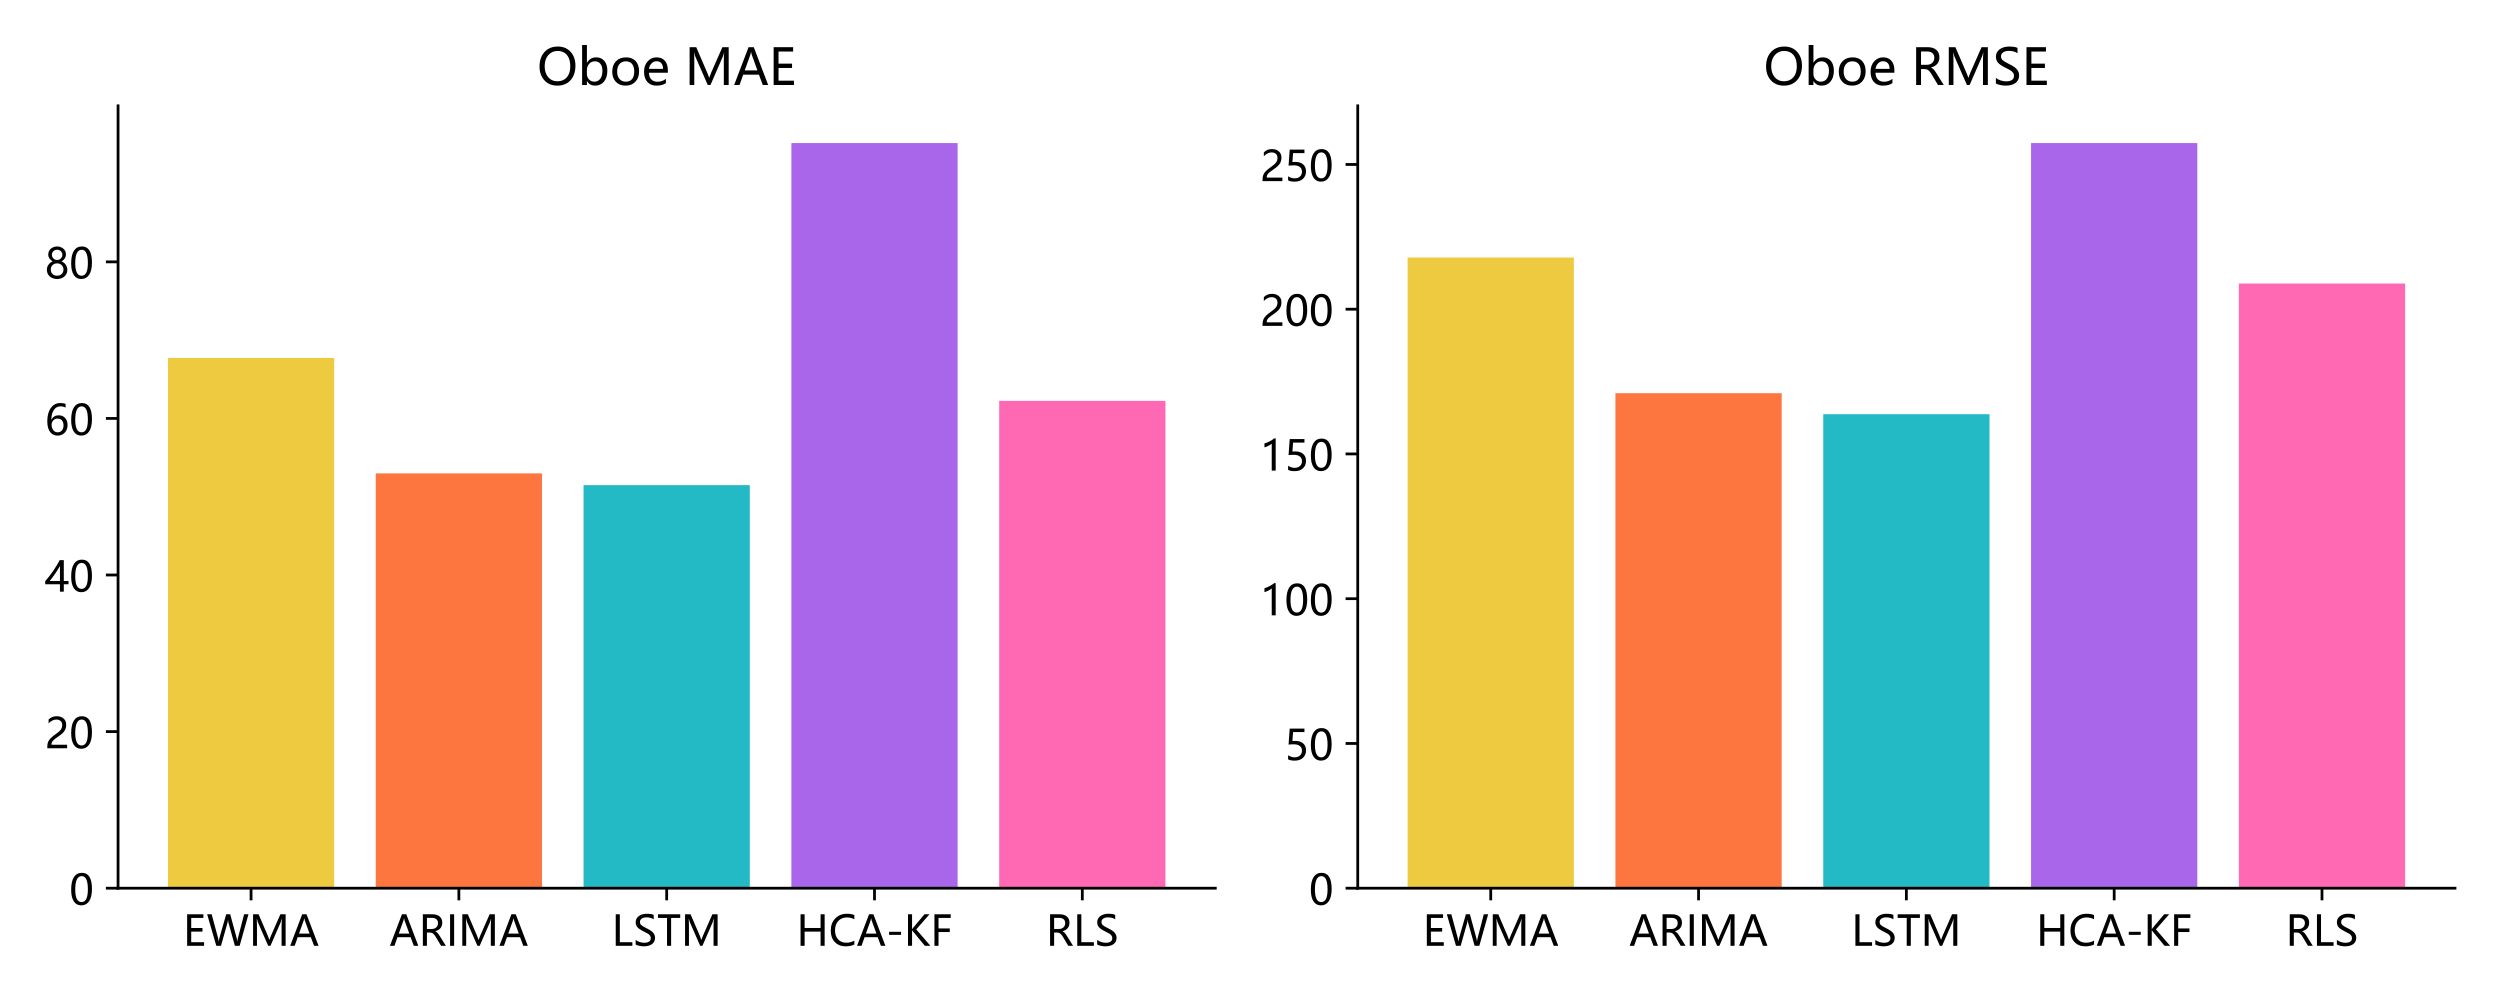
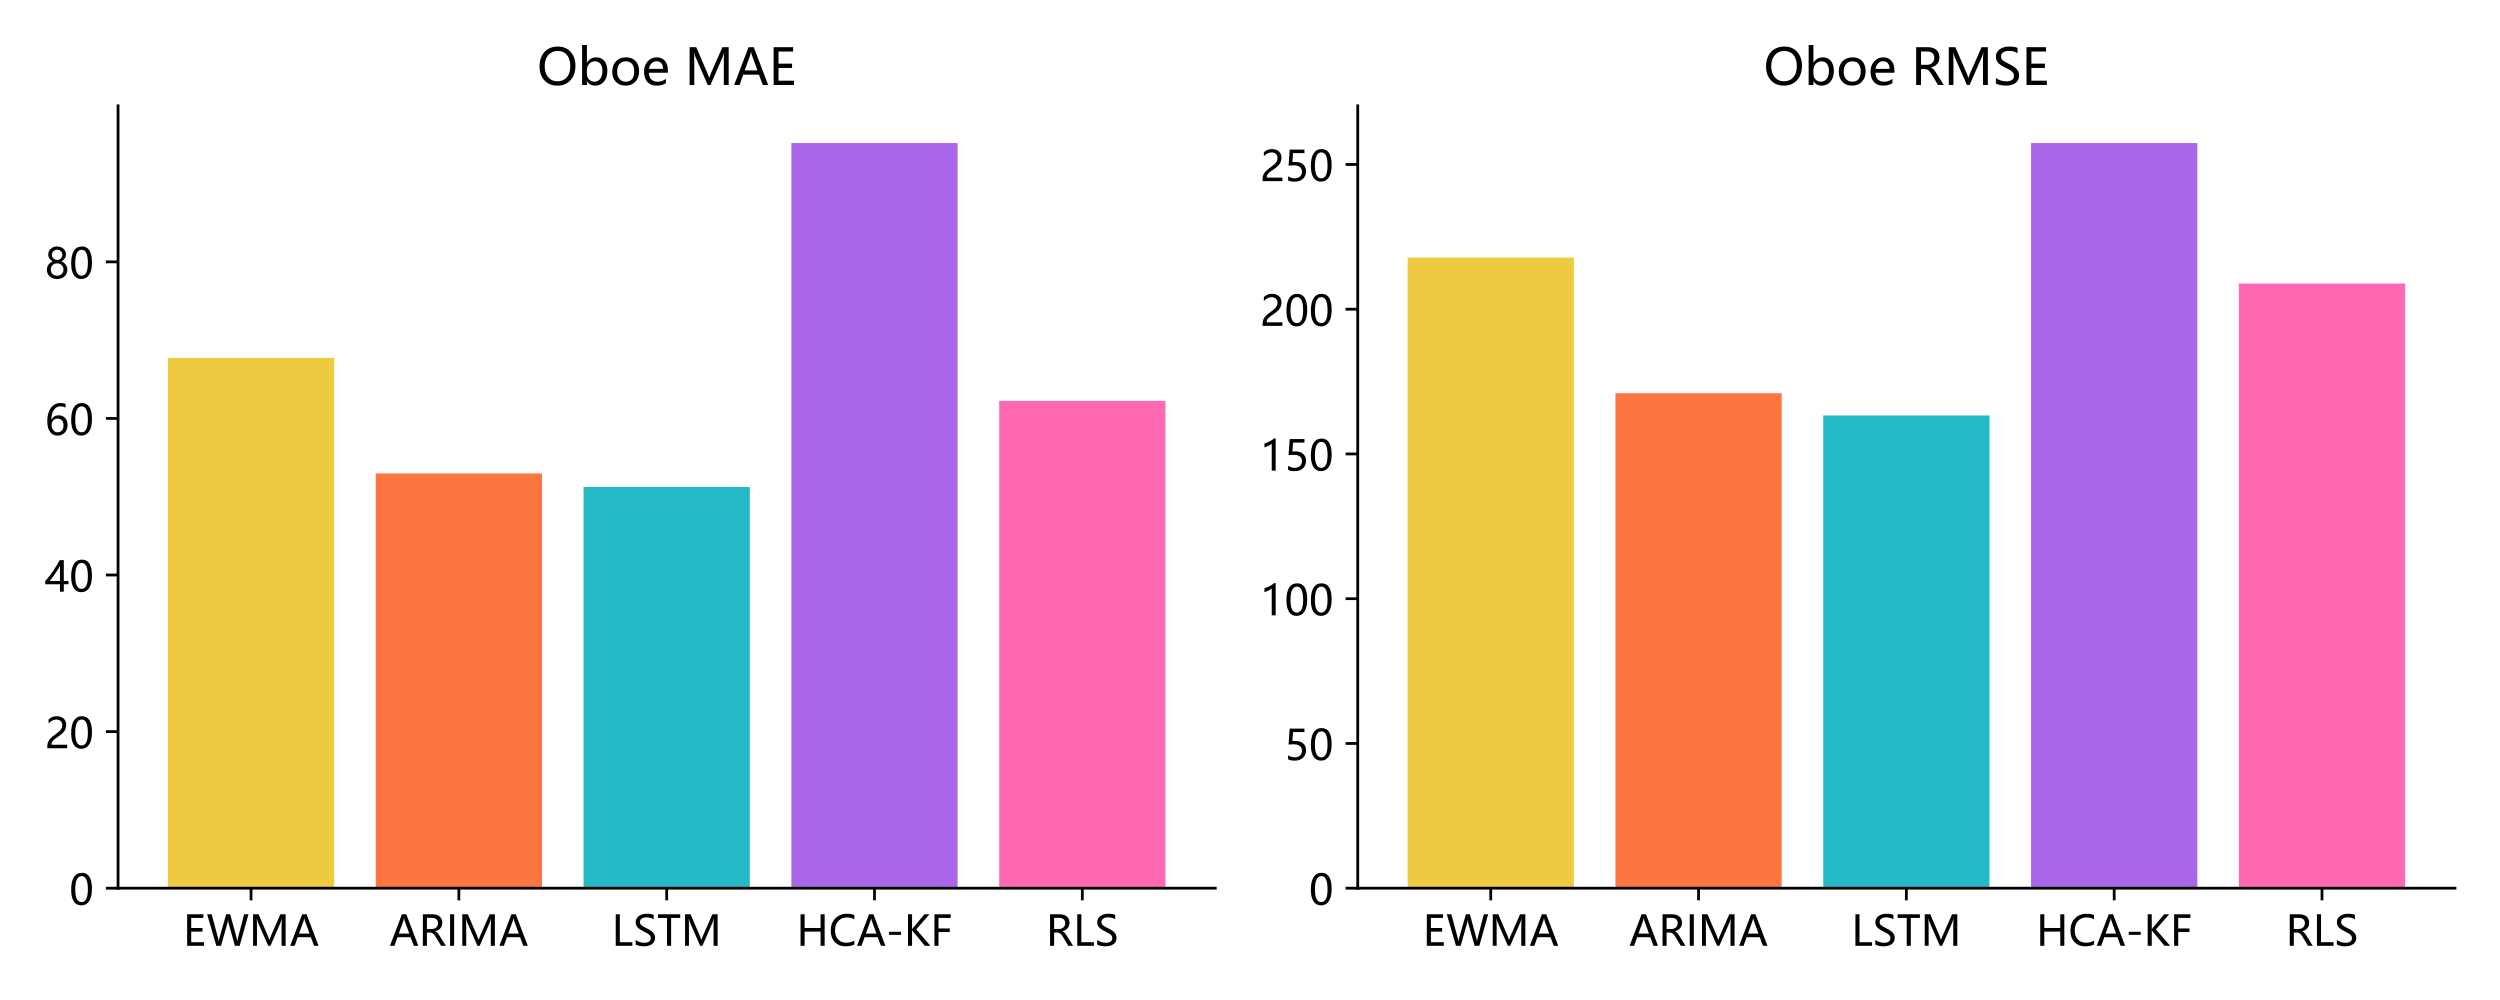
<svg xmlns="http://www.w3.org/2000/svg" xmlns:xlink="http://www.w3.org/1999/xlink" width="720pt" height="288pt" viewBox="0 0 720 288" version="1.1">
  <defs>
    <style type="text/css">*{stroke-linejoin: round; stroke-linecap: butt}</style>
  </defs>
  <g id="figure_1">
    <g id="patch_1">
      <path d="M 0 288  L 720 288  L 720 0  L 0 0  z " style="fill: #ffffff" />
    </g>
    <g id="axes_1">
      <g id="patch_2">
        <path d="M 34 255.8  L 350.01 255.8  L 350.01 30.48  L 34 30.48  z " style="fill: #ffffff" />
      </g>
      <g id="patch_3">
-         <path d="M 48.364 255.8  L 96.244 255.8  L 96.244 103.083  L 48.364 103.083  z " clip-path="url(#pda3c91f792)" style="fill: #eeca40" />
+         <path d="M 48.364 255.8  L 96.244 255.8  L 96.244 103.083  L 48.364 103.083  z " clip-path="url(#p0e3f10a001)" style="fill: #eeca40" />
      </g>
      <g id="patch_4">
-         <path d="M 108.214 255.8  L 156.095 255.8  L 156.095 136.341  L 108.214 136.341  z " clip-path="url(#pda3c91f792)" style="fill: #fd763f" />
+         <path d="M 108.214 255.8  L 156.095 255.8  L 156.095 136.341  L 108.214 136.341  z " clip-path="url(#p0e3f10a001)" style="fill: #fd763f" />
      </g>
      <g id="patch_5">
-         <path d="M 168.065 255.8  L 215.945 255.8  L 215.945 139.712  L 168.065 139.712  z " clip-path="url(#pda3c91f792)" style="fill: #23bac5" />
+         <path d="M 168.065 255.8  L 215.945 255.8  L 215.945 140.262  L 168.065 140.262  z " clip-path="url(#p0e3f10a001)" style="fill: #23bac5" />
      </g>
      <g id="patch_6">
-         <path d="M 227.915 255.8  L 275.796 255.8  L 275.796 41.21  L 227.915 41.21  z " clip-path="url(#pda3c91f792)" style="fill: #aa66eb" />
+         <path d="M 227.915 255.8  L 275.796 255.8  L 275.796 41.21  L 227.915 41.21  z " clip-path="url(#p0e3f10a001)" style="fill: #aa66eb" />
      </g>
      <g id="patch_7">
-         <path d="M 287.766 255.8  L 335.646 255.8  L 335.646 115.445  L 287.766 115.445  z " clip-path="url(#pda3c91f792)" style="fill: #ff69b4" />
+         <path d="M 287.766 255.8  L 335.646 255.8  L 335.646 115.445  L 287.766 115.445  z " clip-path="url(#p0e3f10a001)" style="fill: #ff69b4" />
      </g>
      <g id="matplotlib.axis_1">
        <g id="xtick_1">
          <g id="line2d_1">
            <defs>
-               <path id="mc70ee26638" d="M 0 0  L 0 3.5  " style="stroke: #000000; stroke-width: 0.8" />
+               <path id="m93fbff10bc" d="M 0 0  L 0 3.5  " style="stroke: #000000; stroke-width: 0.8" />
            </defs>
            <g>
-               <use xlink:href="#mc70ee26638" x="72.304" y="255.8" style="stroke: #000000; stroke-width: 0.8" />
+               <use xlink:href="#m93fbff10bc" x="72.304" y="255.8" style="stroke: #000000; stroke-width: 0.8" />
            </g>
          </g>
          <g id="text_1">
            <g transform="translate(52.72549 272.3925) scale(0.12 -0.12)">
              <defs>
                <path id="MicrosoftYaHei-45" d="M 3228 0  L 625 0  L 625 4841  L 3119 4841  L 3119 4284  L 1250 4284  L 1250 2734  L 2981 2734  L 2981 2181  L 1250 2181  L 1250 553  L 3228 553  L 3228 0  z " transform="scale(0.015625)" />
                <path id="MicrosoftYaHei-57" d="M 6431 4841  L 5075 0  L 4347 0  L 3372 3488  Q 3306 3725 3294 3988  L 3281 3988  Q 3263 3728 3194 3494  L 2209 0  L 1488 0  L 84 4841  L 775 4841  L 1763 1184  Q 1828 938 1841 688  L 1859 688  Q 1875 875 1963 1184  L 3009 4841  L 3625 4841  L 4625 1156  Q 4675 975 4706 694  L 4719 694  Q 4734 897 4809 1169  L 5759 4841  L 6431 4841  z " transform="scale(0.015625)" />
                <path id="MicrosoftYaHei-4d" d="M 5003 0  L 5003 3206  Q 5003 3603 5050 4159  L 5034 4159  Q 4953 3809 4891 3672  L 3294 0  L 2947 0  L 1353 3644  Q 1297 3769 1209 4159  L 1191 4159  Q 1222 3822 1222 3178  L 1222 0  L 625 0  L 625 4841  L 1472 4841  L 2900 1522  Q 3063 1141 3116 928  L 3138 928  Q 3300 1375 3366 1534  L 4819 4841  L 5625 4841  L 5625 0  L 5003 0  z " transform="scale(0.015625)" />
                <path id="MicrosoftYaHei-41" d="M 4428 0  L 3738 0  L 3244 1325  L 1228 1325  L 763 0  L 72 0  L 1916 4841  L 2584 4841  L 4428 0  z M 3050 1872  L 2319 3884  Q 2284 3981 2244 4222  L 2228 4222  Q 2194 4003 2150 3884  L 1425 1872  L 3050 1872  z " transform="scale(0.015625)" />
              </defs>
              <use xlink:href="#MicrosoftYaHei-45" />
              <use xlink:href="#MicrosoftYaHei-57" x="56.48" />
              <use xlink:href="#MicrosoftYaHei-4d" x="158.238" />
              <use xlink:href="#MicrosoftYaHei-41" x="255.943" />
            </g>
          </g>
        </g>
        <g id="xtick_2">
          <g id="line2d_2">
            <g>
-               <use xlink:href="#mc70ee26638" x="132.155" y="255.8" style="stroke: #000000; stroke-width: 0.8" />
+               <use xlink:href="#m93fbff10bc" x="132.155" y="255.8" style="stroke: #000000; stroke-width: 0.8" />
            </g>
          </g>
          <g id="text_2">
            <g transform="translate(112.169 272.3925) scale(0.12 -0.12)">
              <defs>
                <path id="MicrosoftYaHei-52" d="M 4159 0  L 3422 0  L 2619 1344  Q 2378 1747 2178 1892  Q 1978 2038 1700 2038  L 1250 2038  L 1250 0  L 625 0  L 625 4841  L 2100 4841  Q 2806 4841 3206 4500  Q 3606 4159 3606 3547  Q 3606 2541 2531 2241  L 2531 2225  Q 2731 2141 2876 1984  Q 3022 1828 3253 1450  L 4159 0  z M 1250 4294  L 1250 2584  L 1988 2584  Q 2416 2584 2683 2834  Q 2950 3084 2950 3491  Q 2950 3869 2706 4081  Q 2463 4294 1997 4294  L 1250 4294  z " transform="scale(0.015625)" />
                <path id="MicrosoftYaHei-49" d="M 1250 4841  L 1250 0  L 625 0  L 625 4841  L 1250 4841  z " transform="scale(0.015625)" />
              </defs>
              <use xlink:href="#MicrosoftYaHei-41" />
              <use xlink:href="#MicrosoftYaHei-52" x="70.361" />
              <use xlink:href="#MicrosoftYaHei-49" x="135.645" />
              <use xlink:href="#MicrosoftYaHei-4d" x="165.039" />
              <use xlink:href="#MicrosoftYaHei-41" x="262.744" />
            </g>
          </g>
        </g>
        <g id="xtick_3">
          <g id="line2d_3">
            <g>
-               <use xlink:href="#mc70ee26638" x="192.005" y="255.8" style="stroke: #000000; stroke-width: 0.8" />
+               <use xlink:href="#m93fbff10bc" x="192.005" y="255.8" style="stroke: #000000; stroke-width: 0.8" />
            </g>
          </g>
          <g id="text_3">
            <g transform="translate(176.1612 272.3925) scale(0.12 -0.12)">
              <defs>
                <path id="MicrosoftYaHei-4c" d="M 3178 0  L 625 0  L 625 4841  L 1250 4841  L 1250 553  L 3178 553  L 3178 0  z " transform="scale(0.015625)" />
                <path id="MicrosoftYaHei-53" d="M 400 909  Q 622 716 994 591  Q 1366 466 1700 466  Q 2719 466 2719 1191  Q 2719 1394 2609 1556  Q 2500 1719 2309 1844  Q 2119 1969 1594 2228  Q 866 2591 634 2902  Q 403 3213 403 3613  Q 403 4216 887 4569  Q 1372 4922 2109 4922  Q 2831 4922 3169 4747  L 3169 4066  Q 2731 4369 2063 4369  Q 1619 4369 1339 4183  Q 1059 3997 1059 3666  Q 1059 3372 1253 3187  Q 1447 3003 2094 2684  Q 2806 2344 3090 2003  Q 3375 1663 3375 1238  Q 3375 600 2912 259  Q 2450 -81 1628 -81  Q 1341 -81 958 -1  Q 575 78 400 197  L 400 909  z " transform="scale(0.015625)" />
                <path id="MicrosoftYaHei-54" d="M 3550 4284  L 2153 4284  L 2153 0  L 1525 0  L 1525 4284  L 134 4284  L 134 4841  L 3550 4841  L 3550 4284  z " transform="scale(0.015625)" />
              </defs>
              <use xlink:href="#MicrosoftYaHei-4c" />
              <use xlink:href="#MicrosoftYaHei-53" x="51.318" />
              <use xlink:href="#MicrosoftYaHei-54" x="109.033" />
              <use xlink:href="#MicrosoftYaHei-4d" x="166.357" />
            </g>
          </g>
        </g>
        <g id="xtick_4">
          <g id="line2d_4">
            <g>
-               <use xlink:href="#mc70ee26638" x="251.855" y="255.8" style="stroke: #000000; stroke-width: 0.8" />
+               <use xlink:href="#m93fbff10bc" x="251.855" y="255.8" style="stroke: #000000; stroke-width: 0.8" />
            </g>
          </g>
          <g id="text_4">
            <g transform="translate(229.3873 272.3925) scale(0.12 -0.12)">
              <defs>
                <path id="MicrosoftYaHei-48" d="M 4325 0  L 3700 0  L 3700 2181  L 1250 2181  L 1250 0  L 625 0  L 625 4841  L 1250 4841  L 1250 2738  L 3700 2738  L 3700 4841  L 4325 4841  L 4325 0  z " transform="scale(0.015625)" />
                <path id="MicrosoftYaHei-43" d="M 3938 200  Q 3403 -81 2597 -81  Q 1556 -81 934 580  Q 313 1241 313 2328  Q 313 3497 1013 4209  Q 1713 4922 2791 4922  Q 3484 4922 3938 4725  L 3938 4072  Q 3419 4359 2797 4359  Q 1988 4359 1478 3820  Q 969 3281 969 2366  Q 969 1497 1444 986  Q 1919 475 2688 475  Q 3406 475 3938 800  L 3938 200  z " transform="scale(0.015625)" />
                <path id="MicrosoftYaHei-2d" d="M 2328 1681  L 488 1681  L 488 2153  L 2328 2153  L 2328 1681  z " transform="scale(0.015625)" />
                <path id="MicrosoftYaHei-4b" d="M 4069 0  L 3213 0  L 1394 2200  Q 1300 2316 1266 2381  L 1250 2381  L 1250 0  L 625 0  L 625 4841  L 1250 4841  L 1250 2563  L 1266 2563  Q 1319 2647 1394 2741  L 3150 4841  L 3922 4841  L 1891 2519  L 4069 0  z " transform="scale(0.015625)" />
                <path id="MicrosoftYaHei-46" d="M 3119 4284  L 1250 4284  L 1250 2666  L 2981 2666  L 2981 2116  L 1250 2116  L 1250 0  L 625 0  L 625 4841  L 3119 4841  L 3119 4284  z " transform="scale(0.015625)" />
              </defs>
              <use xlink:href="#MicrosoftYaHei-48" />
              <use xlink:href="#MicrosoftYaHei-43" x="77.344" />
              <use xlink:href="#MicrosoftYaHei-41" x="144.238" />
              <use xlink:href="#MicrosoftYaHei-2d" x="214.6" />
              <use xlink:href="#MicrosoftYaHei-4b" x="257.861" />
              <use xlink:href="#MicrosoftYaHei-46" x="321.338" />
            </g>
          </g>
        </g>
        <g id="xtick_5">
          <g id="line2d_5">
            <g>
-               <use xlink:href="#mc70ee26638" x="311.706" y="255.8" style="stroke: #000000; stroke-width: 0.8" />
+               <use xlink:href="#m93fbff10bc" x="311.706" y="255.8" style="stroke: #000000; stroke-width: 0.8" />
            </g>
          </g>
          <g id="text_5">
            <g transform="translate(301.247 272.3925) scale(0.12 -0.12)">
              <use xlink:href="#MicrosoftYaHei-52" />
              <use xlink:href="#MicrosoftYaHei-4c" x="65.283" />
              <use xlink:href="#MicrosoftYaHei-53" x="116.602" />
            </g>
          </g>
        </g>
      </g>
      <g id="matplotlib.axis_2">
        <g id="ytick_1">
          <g id="line2d_6">
            <defs>
-               <path id="m7a78ddbadc" d="M 0 0  L -3.5 0  " style="stroke: #000000; stroke-width: 0.8" />
+               <path id="m07d51ce70f" d="M 0 0  L -3.5 0  " style="stroke: #000000; stroke-width: 0.8" />
            </defs>
            <g>
-               <use xlink:href="#m7a78ddbadc" x="34" y="255.8" style="stroke: #000000; stroke-width: 0.8" />
+               <use xlink:href="#m07d51ce70f" x="34" y="255.8" style="stroke: #000000; stroke-width: 0.8" />
            </g>
          </g>
          <g id="text_6">
            <g transform="translate(19.96313 260.5962) scale(0.12 -0.12)">
              <defs>
                <path id="MicrosoftYaHei-30" d="M 284 2325  Q 284 3606 709 4264  Q 1134 4922 1941 4922  Q 3478 4922 3478 2441  Q 3478 1216 3045 567  Q 2613 -81 1831 -81  Q 1094 -81 689 534  Q 284 1150 284 2325  z M 909 2353  Q 909 425 1888 425  Q 2850 425 2850 2384  Q 2850 4413 1906 4413  Q 909 4413 909 2353  z " transform="scale(0.015625)" />
              </defs>
              <use xlink:href="#MicrosoftYaHei-30" />
            </g>
          </g>
        </g>
        <g id="ytick_2">
          <g id="line2d_7">
            <g>
-               <use xlink:href="#m7a78ddbadc" x="34" y="210.703" style="stroke: #000000; stroke-width: 0.8" />
+               <use xlink:href="#m07d51ce70f" x="34" y="210.703" style="stroke: #000000; stroke-width: 0.8" />
            </g>
          </g>
          <g id="text_7">
            <g transform="translate(12.92625 215.4989) scale(0.12 -0.12)">
              <defs>
                <path id="MicrosoftYaHei-32" d="M 2666 3572  Q 2666 3963 2419 4186  Q 2172 4409 1747 4409  Q 1447 4409 1140 4256  Q 834 4103 569 3819  L 569 4413  Q 806 4659 1107 4790  Q 1409 4922 1816 4922  Q 2472 4922 2872 4570  Q 3272 4219 3272 3619  Q 3272 3084 3026 2693  Q 2781 2303 2188 1894  Q 1581 1475 1376 1294  Q 1172 1113 1090 947  Q 1009 781 1009 544  L 3416 544  L 3416 0  L 372 0  L 372 241  Q 372 659 486 951  Q 600 1244 862 1520  Q 1125 1797 1681 2184  Q 2250 2584 2458 2886  Q 2666 3188 2666 3572  z " transform="scale(0.015625)" />
              </defs>
              <use xlink:href="#MicrosoftYaHei-32" />
              <use xlink:href="#MicrosoftYaHei-30" x="58.643" />
            </g>
          </g>
        </g>
        <g id="ytick_3">
          <g id="line2d_8">
            <g>
-               <use xlink:href="#m7a78ddbadc" x="34" y="165.605" style="stroke: #000000; stroke-width: 0.8" />
+               <use xlink:href="#m07d51ce70f" x="34" y="165.605" style="stroke: #000000; stroke-width: 0.8" />
            </g>
          </g>
          <g id="text_8">
            <g transform="translate(12.92625 170.4016) scale(0.12 -0.12)">
              <defs>
                <path id="MicrosoftYaHei-34" d="M 2906 4841  L 2906 1644  L 3631 1644  L 3631 1138  L 2906 1138  L 2906 0  L 2313 0  L 2313 1138  L 53 1138  L 53 1616  Q 656 2294 1265 3178  Q 1875 4063 2272 4841  L 2906 4841  z M 741 1644  L 2313 1644  L 2313 3950  Q 1988 3366 1616 2817  Q 1244 2269 741 1644  z " transform="scale(0.015625)" />
              </defs>
              <use xlink:href="#MicrosoftYaHei-34" />
              <use xlink:href="#MicrosoftYaHei-30" x="58.643" />
            </g>
          </g>
        </g>
        <g id="ytick_4">
          <g id="line2d_9">
            <g>
-               <use xlink:href="#m7a78ddbadc" x="34" y="120.508" style="stroke: #000000; stroke-width: 0.8" />
+               <use xlink:href="#m07d51ce70f" x="34" y="120.508" style="stroke: #000000; stroke-width: 0.8" />
            </g>
          </g>
          <g id="text_9">
            <g transform="translate(12.92625 125.3043) scale(0.12 -0.12)">
              <defs>
                <path id="MicrosoftYaHei-36" d="M 3181 4219  Q 2803 4413 2391 4413  Q 1763 4413 1381 3866  Q 1000 3319 994 2372  L 1009 2372  Q 1353 3038 2106 3038  Q 2734 3038 3109 2628  Q 3484 2219 3484 1541  Q 3484 831 3051 375  Q 2619 -81 1947 -81  Q 1209 -81 789 495  Q 369 1072 369 2131  Q 369 3413 920 4167  Q 1472 4922 2372 4922  Q 2888 4922 3181 4781  L 3181 4219  z M 1031 1584  Q 1031 1106 1286 765  Q 1541 425 1963 425  Q 2363 425 2613 719  Q 2863 1013 2863 1475  Q 2863 1975 2627 2253  Q 2391 2531 1956 2531  Q 1544 2531 1287 2250  Q 1031 1969 1031 1584  z " transform="scale(0.015625)" />
              </defs>
              <use xlink:href="#MicrosoftYaHei-36" />
              <use xlink:href="#MicrosoftYaHei-30" x="58.643" />
            </g>
          </g>
        </g>
        <g id="ytick_5">
          <g id="line2d_10">
            <g>
-               <use xlink:href="#m7a78ddbadc" x="34" y="75.411" style="stroke: #000000; stroke-width: 0.8" />
+               <use xlink:href="#m07d51ce70f" x="34" y="75.411" style="stroke: #000000; stroke-width: 0.8" />
            </g>
          </g>
          <g id="text_10">
            <g transform="translate(12.92625 80.20693) scale(0.12 -0.12)">
              <defs>
                <path id="MicrosoftYaHei-38" d="M 306 1350  Q 306 1769 556 2122  Q 806 2475 1200 2625  Q 884 2803 700 3081  Q 516 3359 516 3684  Q 516 4028 692 4312  Q 869 4597 1183 4759  Q 1497 4922 1875 4922  Q 2256 4922 2572 4761  Q 2888 4600 3063 4315  Q 3238 4031 3238 3684  Q 3238 3366 3058 3086  Q 2878 2806 2559 2625  Q 2953 2472 3200 2119  Q 3447 1766 3447 1350  Q 3447 938 3250 611  Q 3053 284 2690 103  Q 2328 -78 1875 -78  Q 1425 -78 1065 103  Q 706 284 506 612  Q 306 941 306 1350  z M 906 1378  Q 906 947 1172 687  Q 1438 428 1878 428  Q 2309 428 2582 692  Q 2856 956 2856 1378  Q 2856 1778 2579 2051  Q 2303 2325 1878 2325  Q 1456 2325 1181 2058  Q 906 1791 906 1378  z M 1081 3634  Q 1081 3309 1312 3076  Q 1544 2844 1878 2844  Q 2206 2844 2445 3078  Q 2684 3313 2684 3634  Q 2684 3963 2454 4191  Q 2225 4419 1878 4419  Q 1534 4419 1307 4195  Q 1081 3972 1081 3634  z " transform="scale(0.015625)" />
              </defs>
              <use xlink:href="#MicrosoftYaHei-38" />
              <use xlink:href="#MicrosoftYaHei-30" x="58.643" />
            </g>
          </g>
        </g>
      </g>
      <g id="patch_8">
        <path d="M 34 255.8  L 34 30.48  " style="fill: none; stroke: #000000; stroke-width: 0.8; stroke-linejoin: miter; stroke-linecap: square" />
      </g>
      <g id="patch_9">
        <path d="M 34 255.8  L 350.01 255.8  " style="fill: none; stroke: #000000; stroke-width: 0.8; stroke-linejoin: miter; stroke-linecap: square" />
      </g>
      <g id="text_11">
        <g transform="translate(154.6854 24.48) scale(0.144 -0.144)">
          <defs>
            <path id="MicrosoftYaHei-4f" d="M 313 2363  Q 313 3534 947 4228  Q 1581 4922 2666 4922  Q 3675 4922 4290 4244  Q 4906 3566 4906 2478  Q 4906 1300 4275 609  Q 3644 -81 2588 -81  Q 1556 -81 934 597  Q 313 1275 313 2363  z M 969 2413  Q 969 1534 1417 1004  Q 1866 475 2588 475  Q 3363 475 3805 983  Q 4247 1491 4247 2403  Q 4247 3341 3814 3850  Q 3381 4359 2628 4359  Q 1888 4359 1428 3821  Q 969 3284 969 2413  z " transform="scale(0.015625)" />
            <path id="MicrosoftYaHei-62" d="M 1159 488  L 1159 0  L 547 0  L 547 5116  L 1159 5116  L 1159 2859  L 1172 2859  Q 1578 3538 2359 3538  Q 3009 3538 3392 3080  Q 3775 2622 3775 1828  Q 3775 953 3345 436  Q 2916 -81 2200 -81  Q 1525 -81 1172 488  L 1159 488  z M 1156 1422  Q 1156 1003 1428 714  Q 1700 425 2109 425  Q 2597 425 2872 800  Q 3147 1175 3147 1838  Q 3147 2384 2890 2707  Q 2634 3031 2191 3031  Q 1741 3031 1448 2709  Q 1156 2388 1156 1891  L 1156 1422  z " transform="scale(0.015625)" />
            <path id="MicrosoftYaHei-6f" d="M 316 1691  Q 316 2547 794 3042  Q 1272 3538 2091 3538  Q 2869 3538 3311 3061  Q 3753 2584 3753 1744  Q 3753 925 3281 422  Q 2809 -81 2016 -81  Q 1241 -81 778 406  Q 316 894 316 1691  z M 941 1709  Q 941 1113 1242 769  Q 1544 425 2053 425  Q 2578 425 2853 761  Q 3128 1097 3128 1725  Q 3128 2356 2853 2693  Q 2578 3031 2053 3031  Q 1538 3031 1239 2678  Q 941 2325 941 1709  z " transform="scale(0.015625)" />
            <path id="MicrosoftYaHei-65" d="M 3363 1572  L 944 1572  Q 959 1019 1246 717  Q 1534 416 2050 416  Q 2631 416 3116 788  L 3116 241  Q 2659 -81 1906 -81  Q 1156 -81 736 394  Q 316 869 316 1713  Q 316 2506 777 3022  Q 1238 3538 1922 3538  Q 2600 3538 2981 3102  Q 3363 2666 3363 1881  L 3363 1572  z M 2750 2063  Q 2747 2531 2528 2787  Q 2309 3044 1913 3044  Q 1547 3044 1280 2772  Q 1013 2500 944 2063  L 2750 2063  z " transform="scale(0.015625)" />
            <path id="MicrosoftYaHei-20" transform="scale(0.015625)" />
          </defs>
          <use xlink:href="#MicrosoftYaHei-4f" />
          <use xlink:href="#MicrosoftYaHei-62" x="81.494" />
          <use xlink:href="#MicrosoftYaHei-6f" x="145.361" />
          <use xlink:href="#MicrosoftYaHei-65" x="208.936" />
          <use xlink:href="#MicrosoftYaHei-20" x="265.674" />
          <use xlink:href="#MicrosoftYaHei-4d" x="295.264" />
          <use xlink:href="#MicrosoftYaHei-41" x="392.969" />
          <use xlink:href="#MicrosoftYaHei-45" x="463.33" />
        </g>
      </g>
    </g>
    <g id="axes_2">
      <g id="patch_10">
        <path d="M 391.03 255.8  L 707.04 255.8  L 707.04 30.48  L 391.03 30.48  z " style="fill: #ffffff" />
      </g>
      <g id="patch_11">
-         <path d="M 405.394 255.8  L 453.274 255.8  L 453.274 74.167  L 405.394 74.167  z " clip-path="url(#p76d431f36a)" style="fill: #eeca40" />
+         <path d="M 405.394 255.8  L 453.274 255.8  L 453.274 74.167  L 405.394 74.167  z " clip-path="url(#pf74da524d6)" style="fill: #eeca40" />
      </g>
      <g id="patch_12">
-         <path d="M 465.244 255.8  L 513.125 255.8  L 513.125 113.241  L 465.244 113.241  z " clip-path="url(#p76d431f36a)" style="fill: #fd763f" />
+         <path d="M 465.244 255.8  L 513.125 255.8  L 513.125 113.241  L 465.244 113.241  z " clip-path="url(#pf74da524d6)" style="fill: #fd763f" />
      </g>
      <g id="patch_13">
-         <path d="M 525.095 255.8  L 572.975 255.8  L 572.975 119.293  L 525.095 119.293  z " clip-path="url(#p76d431f36a)" style="fill: #23bac5" />
+         <path d="M 525.095 255.8  L 572.975 255.8  L 572.975 119.654  L 525.095 119.654  z " clip-path="url(#pf74da524d6)" style="fill: #23bac5" />
      </g>
      <g id="patch_14">
-         <path d="M 584.945 255.8  L 632.826 255.8  L 632.826 41.21  L 584.945 41.21  z " clip-path="url(#p76d431f36a)" style="fill: #aa66eb" />
+         <path d="M 584.945 255.8  L 632.826 255.8  L 632.826 41.21  L 584.945 41.21  z " clip-path="url(#pf74da524d6)" style="fill: #aa66eb" />
      </g>
      <g id="patch_15">
-         <path d="M 644.796 255.8  L 692.676 255.8  L 692.676 81.661  L 644.796 81.661  z " clip-path="url(#p76d431f36a)" style="fill: #ff69b4" />
+         <path d="M 644.796 255.8  L 692.676 255.8  L 692.676 81.661  L 644.796 81.661  z " clip-path="url(#pf74da524d6)" style="fill: #ff69b4" />
      </g>
      <g id="matplotlib.axis_3">
        <g id="xtick_6">
          <g id="line2d_11">
            <g>
-               <use xlink:href="#mc70ee26638" x="429.334" y="255.8" style="stroke: #000000; stroke-width: 0.8" />
+               <use xlink:href="#m93fbff10bc" x="429.334" y="255.8" style="stroke: #000000; stroke-width: 0.8" />
            </g>
          </g>
          <g id="text_12">
            <g transform="translate(409.7555 272.3925) scale(0.12 -0.12)">
              <use xlink:href="#MicrosoftYaHei-45" />
              <use xlink:href="#MicrosoftYaHei-57" x="56.48" />
              <use xlink:href="#MicrosoftYaHei-4d" x="158.238" />
              <use xlink:href="#MicrosoftYaHei-41" x="255.943" />
            </g>
          </g>
        </g>
        <g id="xtick_7">
          <g id="line2d_12">
            <g>
-               <use xlink:href="#mc70ee26638" x="489.185" y="255.8" style="stroke: #000000; stroke-width: 0.8" />
+               <use xlink:href="#m93fbff10bc" x="489.185" y="255.8" style="stroke: #000000; stroke-width: 0.8" />
            </g>
          </g>
          <g id="text_13">
            <g transform="translate(469.199 272.3925) scale(0.12 -0.12)">
              <use xlink:href="#MicrosoftYaHei-41" />
              <use xlink:href="#MicrosoftYaHei-52" x="70.361" />
              <use xlink:href="#MicrosoftYaHei-49" x="135.645" />
              <use xlink:href="#MicrosoftYaHei-4d" x="165.039" />
              <use xlink:href="#MicrosoftYaHei-41" x="262.744" />
            </g>
          </g>
        </g>
        <g id="xtick_8">
          <g id="line2d_13">
            <g>
-               <use xlink:href="#mc70ee26638" x="549.035" y="255.8" style="stroke: #000000; stroke-width: 0.8" />
+               <use xlink:href="#m93fbff10bc" x="549.035" y="255.8" style="stroke: #000000; stroke-width: 0.8" />
            </g>
          </g>
          <g id="text_14">
            <g transform="translate(533.1912 272.3925) scale(0.12 -0.12)">
              <use xlink:href="#MicrosoftYaHei-4c" />
              <use xlink:href="#MicrosoftYaHei-53" x="51.318" />
              <use xlink:href="#MicrosoftYaHei-54" x="109.033" />
              <use xlink:href="#MicrosoftYaHei-4d" x="166.357" />
            </g>
          </g>
        </g>
        <g id="xtick_9">
          <g id="line2d_14">
            <g>
-               <use xlink:href="#mc70ee26638" x="608.885" y="255.8" style="stroke: #000000; stroke-width: 0.8" />
+               <use xlink:href="#m93fbff10bc" x="608.885" y="255.8" style="stroke: #000000; stroke-width: 0.8" />
            </g>
          </g>
          <g id="text_15">
            <g transform="translate(586.4173 272.3925) scale(0.12 -0.12)">
              <use xlink:href="#MicrosoftYaHei-48" />
              <use xlink:href="#MicrosoftYaHei-43" x="77.344" />
              <use xlink:href="#MicrosoftYaHei-41" x="144.238" />
              <use xlink:href="#MicrosoftYaHei-2d" x="214.6" />
              <use xlink:href="#MicrosoftYaHei-4b" x="257.861" />
              <use xlink:href="#MicrosoftYaHei-46" x="321.338" />
            </g>
          </g>
        </g>
        <g id="xtick_10">
          <g id="line2d_15">
            <g>
-               <use xlink:href="#mc70ee26638" x="668.736" y="255.8" style="stroke: #000000; stroke-width: 0.8" />
+               <use xlink:href="#m93fbff10bc" x="668.736" y="255.8" style="stroke: #000000; stroke-width: 0.8" />
            </g>
          </g>
          <g id="text_16">
            <g transform="translate(658.277 272.3925) scale(0.12 -0.12)">
              <use xlink:href="#MicrosoftYaHei-52" />
              <use xlink:href="#MicrosoftYaHei-4c" x="65.283" />
              <use xlink:href="#MicrosoftYaHei-53" x="116.602" />
            </g>
          </g>
        </g>
      </g>
      <g id="matplotlib.axis_4">
        <g id="ytick_6">
          <g id="line2d_16">
            <g>
-               <use xlink:href="#m7a78ddbadc" x="391.03" y="255.8" style="stroke: #000000; stroke-width: 0.8" />
+               <use xlink:href="#m07d51ce70f" x="391.03" y="255.8" style="stroke: #000000; stroke-width: 0.8" />
            </g>
          </g>
          <g id="text_17">
            <g transform="translate(376.9931 260.5962) scale(0.12 -0.12)">
              <use xlink:href="#MicrosoftYaHei-30" />
            </g>
          </g>
        </g>
        <g id="ytick_7">
          <g id="line2d_17">
            <g>
-               <use xlink:href="#m7a78ddbadc" x="391.03" y="214.113" style="stroke: #000000; stroke-width: 0.8" />
+               <use xlink:href="#m07d51ce70f" x="391.03" y="214.113" style="stroke: #000000; stroke-width: 0.8" />
            </g>
          </g>
          <g id="text_18">
            <g transform="translate(369.9563 218.9095) scale(0.12 -0.12)">
              <defs>
                <path id="MicrosoftYaHei-35" d="M 3294 1494  Q 3294 784 2823 350  Q 2353 -84 1559 -84  Q 878 -84 544 119  L 544 744  Q 1034 425 1544 425  Q 2050 425 2361 704  Q 2672 984 2672 1447  Q 2672 1909 2348 2167  Q 2025 2425 1434 2425  Q 978 2425 613 2384  L 791 4841  L 3053 4841  L 3053 4303  L 1306 4303  L 1206 2931  L 1647 2950  Q 2416 2950 2855 2567  Q 3294 2184 3294 1494  z " transform="scale(0.015625)" />
              </defs>
              <use xlink:href="#MicrosoftYaHei-35" />
              <use xlink:href="#MicrosoftYaHei-30" x="58.643" />
            </g>
          </g>
        </g>
        <g id="ytick_8">
          <g id="line2d_18">
            <g>
-               <use xlink:href="#m7a78ddbadc" x="391.03" y="172.426" style="stroke: #000000; stroke-width: 0.8" />
+               <use xlink:href="#m07d51ce70f" x="391.03" y="172.426" style="stroke: #000000; stroke-width: 0.8" />
            </g>
          </g>
          <g id="text_19">
            <g transform="translate(362.9194 177.2227) scale(0.12 -0.12)">
              <defs>
                <path id="MicrosoftYaHei-31" d="M 1781 0  L 1781 4141  Q 1638 3997 1295 3819  Q 953 3641 663 3569  L 663 4169  Q 1047 4275 1484 4508  Q 1922 4741 2156 4947  L 2388 4947  L 2388 0  L 1781 0  z " transform="scale(0.015625)" />
              </defs>
              <use xlink:href="#MicrosoftYaHei-31" />
              <use xlink:href="#MicrosoftYaHei-30" x="58.643" />
              <use xlink:href="#MicrosoftYaHei-30" x="117.285" />
            </g>
          </g>
        </g>
        <g id="ytick_9">
          <g id="line2d_19">
            <g>
-               <use xlink:href="#m7a78ddbadc" x="391.03" y="130.74" style="stroke: #000000; stroke-width: 0.8" />
+               <use xlink:href="#m07d51ce70f" x="391.03" y="130.74" style="stroke: #000000; stroke-width: 0.8" />
            </g>
          </g>
          <g id="text_20">
            <g transform="translate(362.9194 135.5359) scale(0.12 -0.12)">
              <use xlink:href="#MicrosoftYaHei-31" />
              <use xlink:href="#MicrosoftYaHei-35" x="58.643" />
              <use xlink:href="#MicrosoftYaHei-30" x="117.285" />
            </g>
          </g>
        </g>
        <g id="ytick_10">
          <g id="line2d_20">
            <g>
-               <use xlink:href="#m7a78ddbadc" x="391.03" y="89.053" style="stroke: #000000; stroke-width: 0.8" />
+               <use xlink:href="#m07d51ce70f" x="391.03" y="89.053" style="stroke: #000000; stroke-width: 0.8" />
            </g>
          </g>
          <g id="text_21">
            <g transform="translate(362.9194 93.84906) scale(0.12 -0.12)">
              <use xlink:href="#MicrosoftYaHei-32" />
              <use xlink:href="#MicrosoftYaHei-30" x="58.643" />
              <use xlink:href="#MicrosoftYaHei-30" x="117.285" />
            </g>
          </g>
        </g>
        <g id="ytick_11">
          <g id="line2d_21">
            <g>
-               <use xlink:href="#m7a78ddbadc" x="391.03" y="47.366" style="stroke: #000000; stroke-width: 0.8" />
+               <use xlink:href="#m07d51ce70f" x="391.03" y="47.366" style="stroke: #000000; stroke-width: 0.8" />
            </g>
          </g>
          <g id="text_22">
            <g transform="translate(362.9194 52.16226) scale(0.12 -0.12)">
              <use xlink:href="#MicrosoftYaHei-32" />
              <use xlink:href="#MicrosoftYaHei-35" x="58.643" />
              <use xlink:href="#MicrosoftYaHei-30" x="117.285" />
            </g>
          </g>
        </g>
      </g>
      <g id="patch_16">
        <path d="M 391.03 255.8  L 391.03 30.48  " style="fill: none; stroke: #000000; stroke-width: 0.8; stroke-linejoin: miter; stroke-linecap: square" />
      </g>
      <g id="patch_17">
        <path d="M 391.03 255.8  L 707.04 255.8  " style="fill: none; stroke: #000000; stroke-width: 0.8; stroke-linejoin: miter; stroke-linecap: square" />
      </g>
      <g id="text_23">
        <g transform="translate(507.9253 24.48) scale(0.144 -0.144)">
          <use xlink:href="#MicrosoftYaHei-4f" />
          <use xlink:href="#MicrosoftYaHei-62" x="81.494" />
          <use xlink:href="#MicrosoftYaHei-6f" x="145.361" />
          <use xlink:href="#MicrosoftYaHei-65" x="208.936" />
          <use xlink:href="#MicrosoftYaHei-20" x="265.674" />
          <use xlink:href="#MicrosoftYaHei-52" x="295.264" />
          <use xlink:href="#MicrosoftYaHei-4d" x="360.547" />
          <use xlink:href="#MicrosoftYaHei-53" x="458.252" />
          <use xlink:href="#MicrosoftYaHei-45" x="515.967" />
        </g>
      </g>
    </g>
  </g>
  <defs>
-     <clipPath id="pda3c91f792">
+     <clipPath id="p0e3f10a001">
      <rect x="34" y="30.48" width="316.01" height="225.32" />
    </clipPath>
-     <clipPath id="p76d431f36a">
+     <clipPath id="pf74da524d6">
      <rect x="391.03" y="30.48" width="316.01" height="225.32" />
    </clipPath>
  </defs>
</svg>
